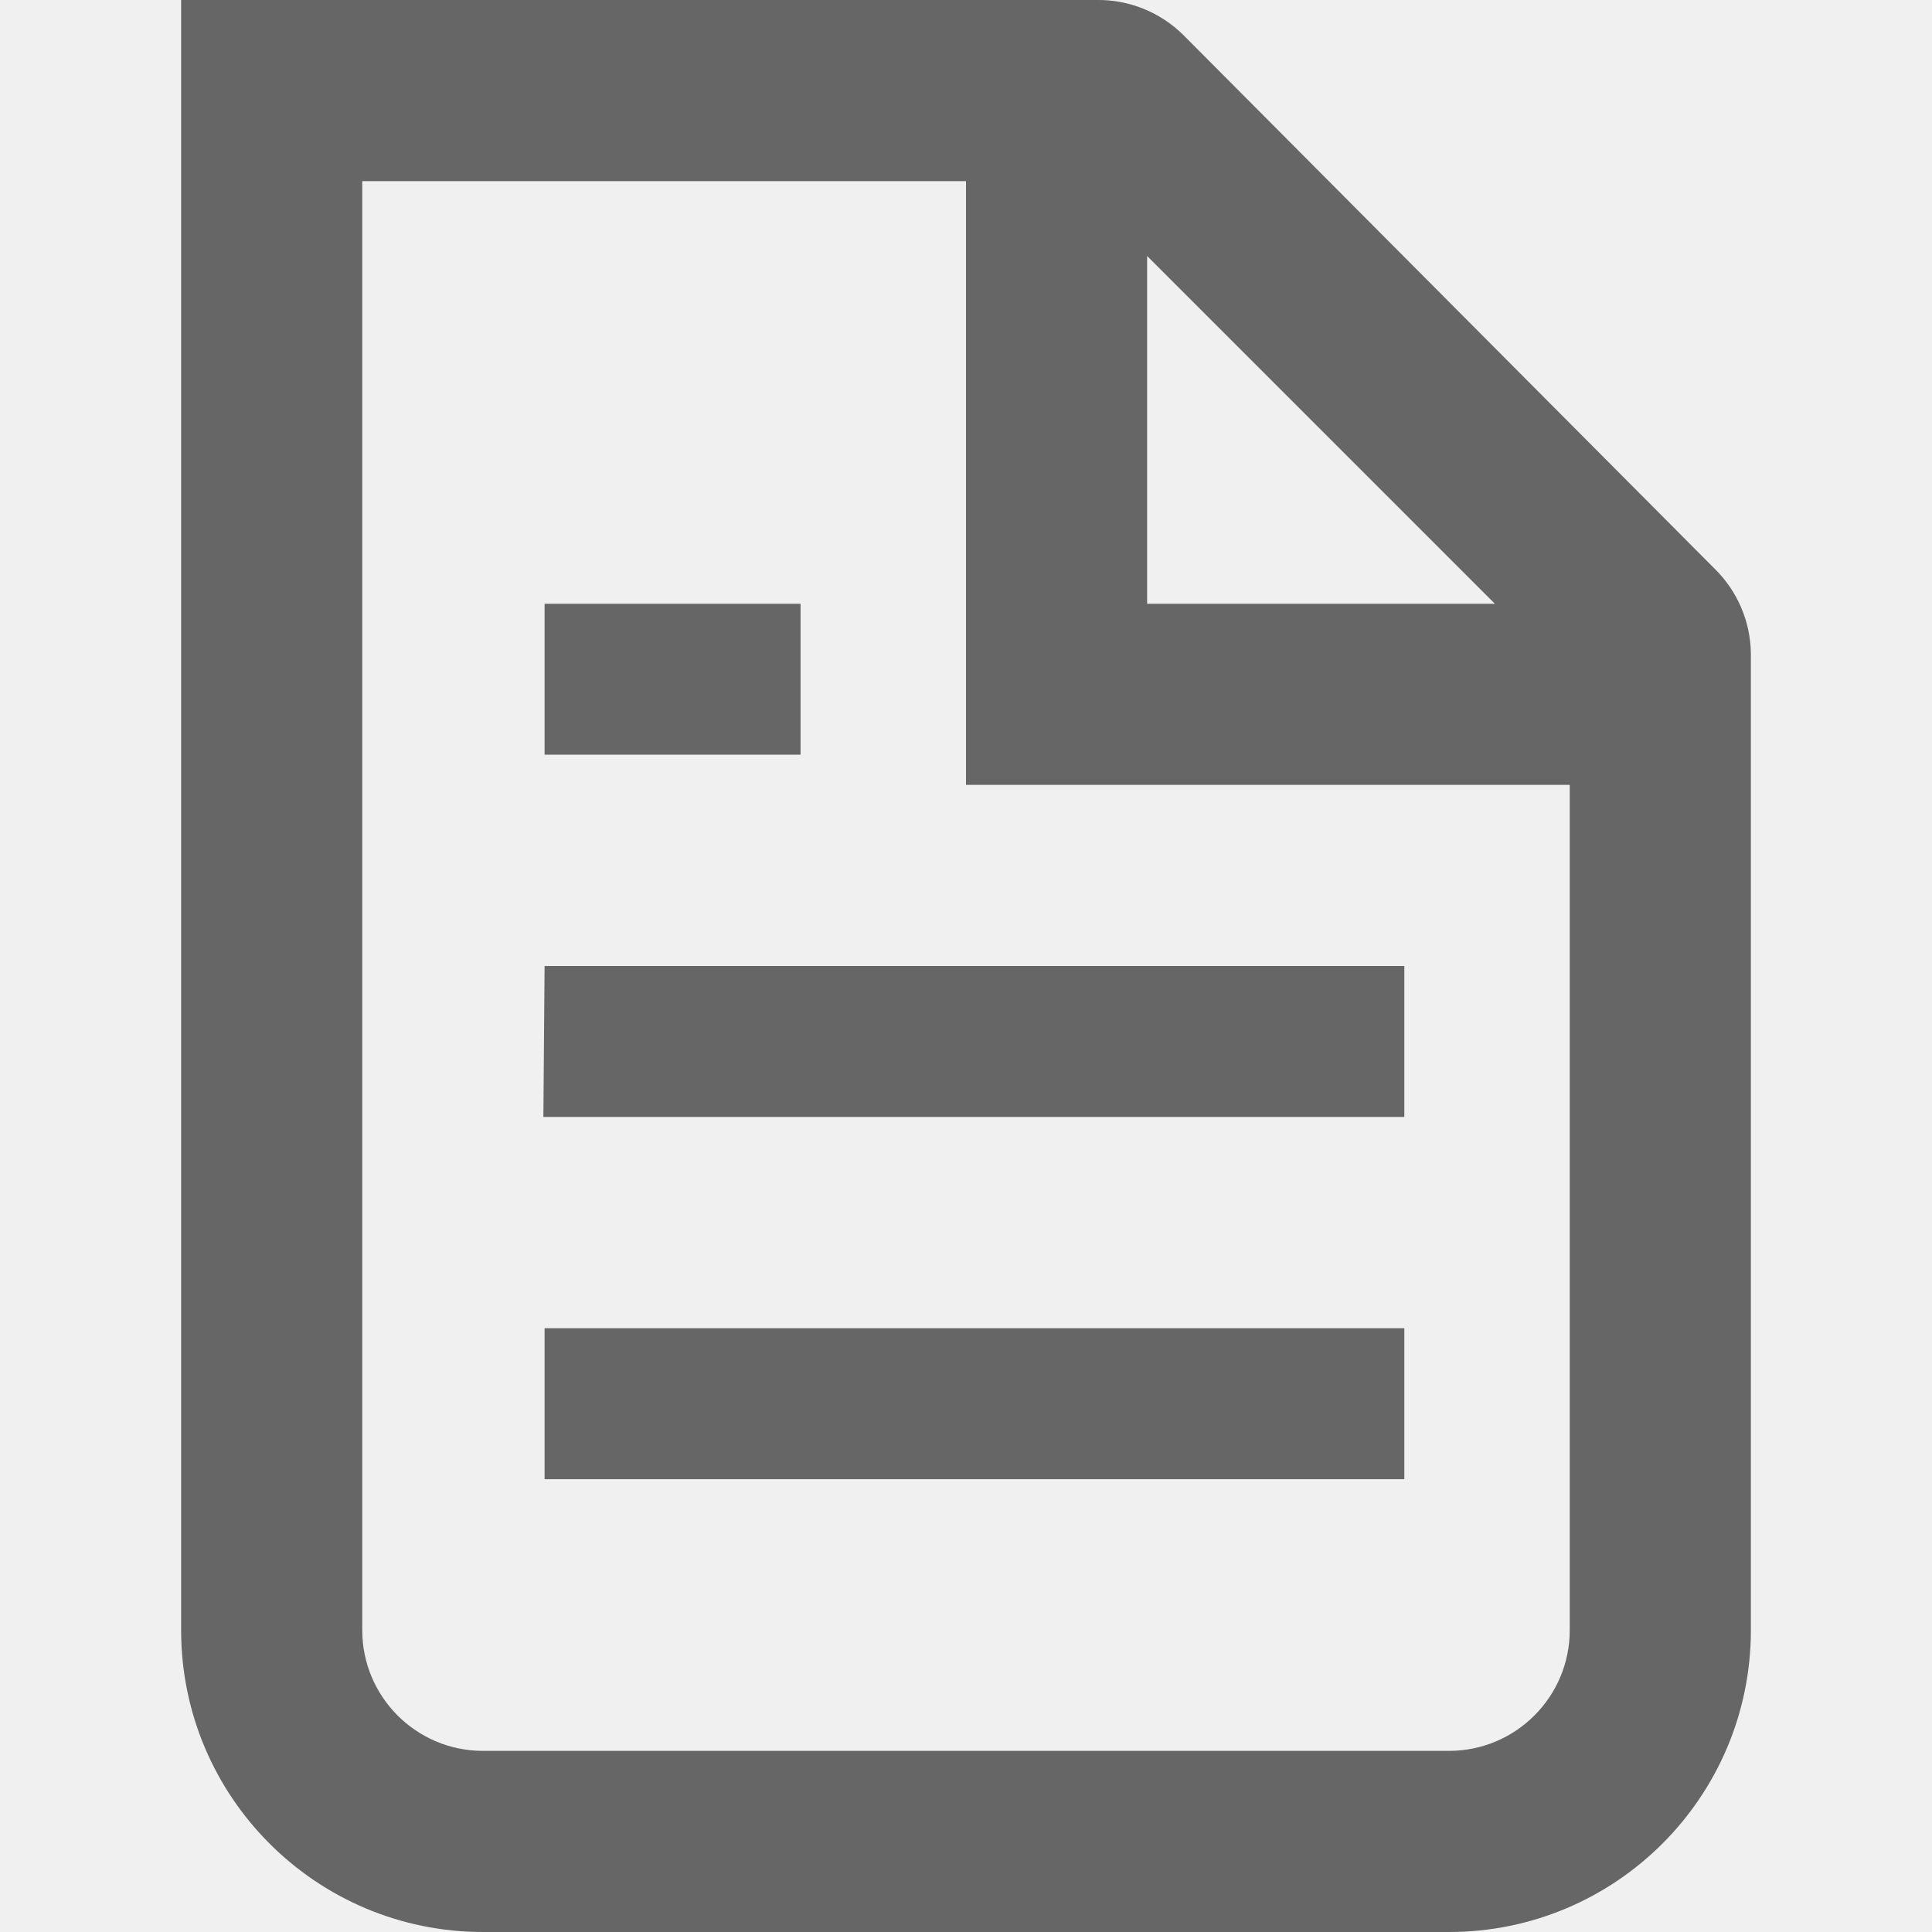
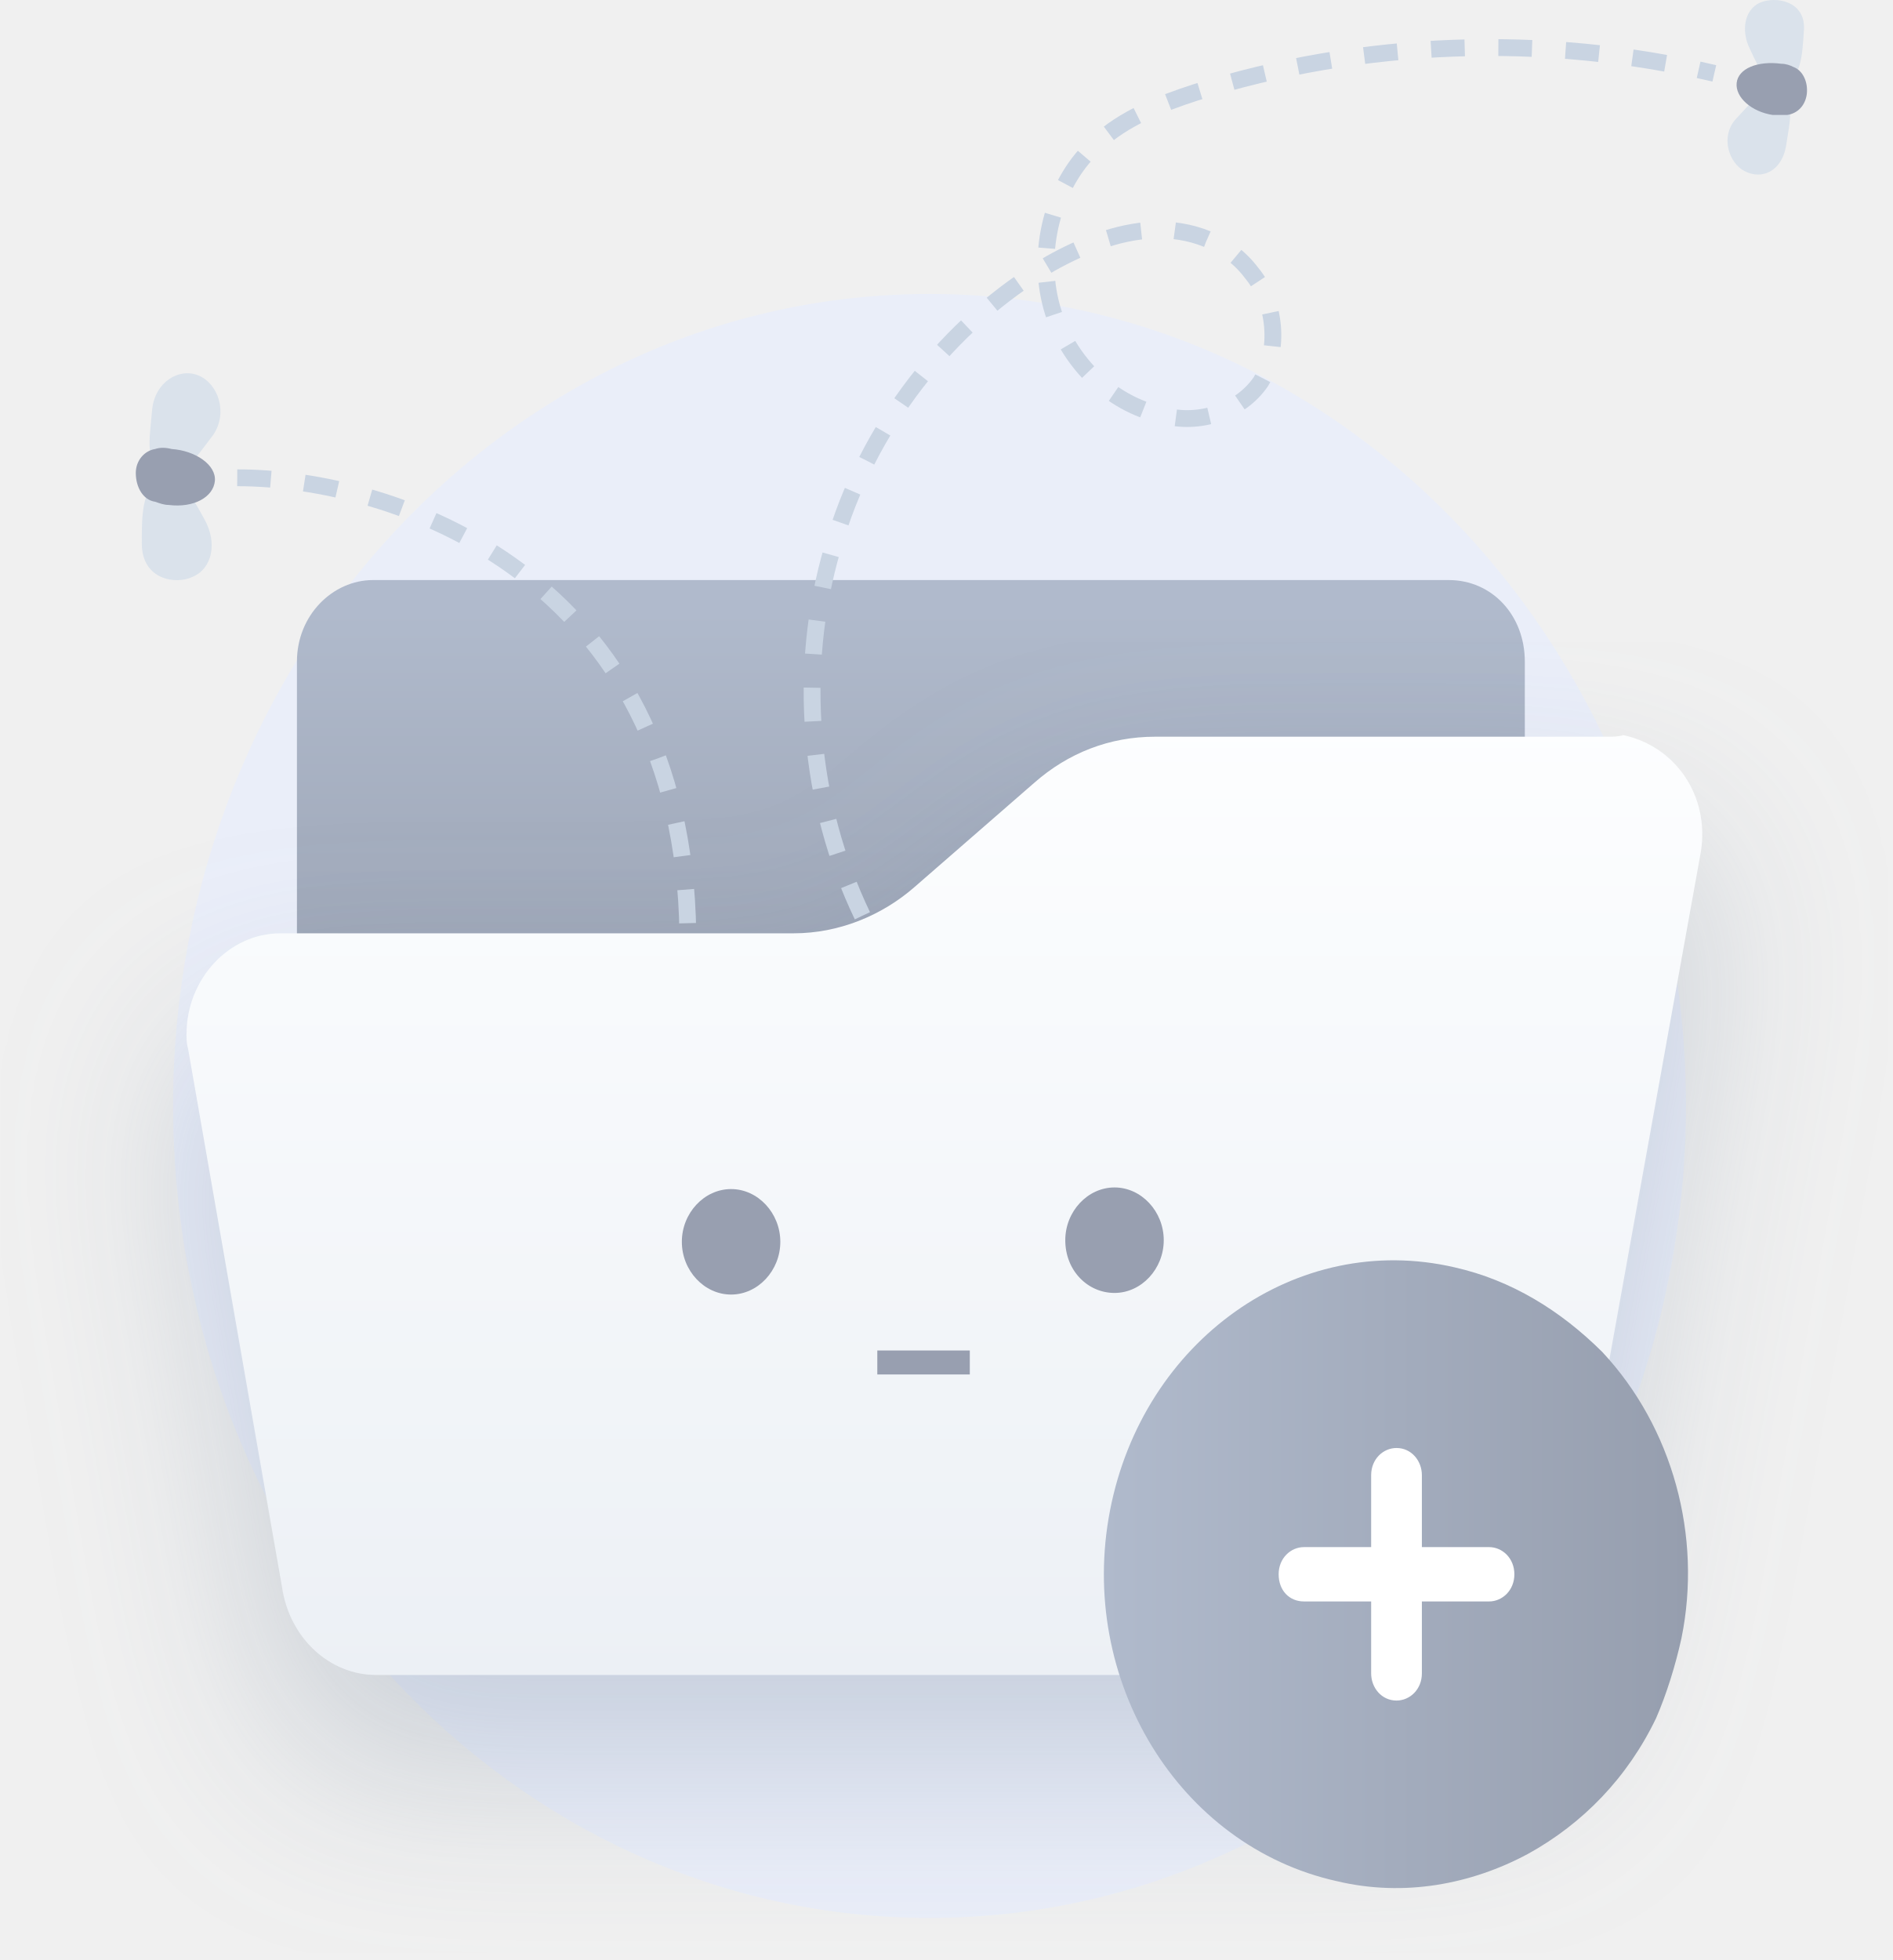
- <svg xmlns="http://www.w3.org/2000/svg" fill="none" viewBox="0 0 16 16">
-   <path d="M14.5 13.5V5.41a1 1 0 0 0-.3-.7L9.8.29A1 1 0 0 0 9.08 0H1.5v13.5A2.5 2.5 0 0 0 4 16h8a2.5 2.5 0 0 0 2.5-2.5m-1.5 0v-7H8v-5H3v12a1 1 0 0 0 1 1h8a1 1 0 0 0 1-1M9.5 5V2.12L12.38 5zM5.13 5h-.62v1.25h2.12V5zm-.62 3h7.12v1.25H4.5zm.62 3h-.62v1.25h7.12V11z" clip-rule="evenodd" fill="#666" fill-rule="evenodd" />
+ <svg xmlns="http://www.w3.org/2000/svg" width="225" height="233" viewBox="0 0 225 233" fill="none">
+   <path d="M110.519 228C160.189 228 200.458 184.867 200.458 131.473C200.458 78.079 160.189 34.945 110.519 34.945C60.849 34.945 20.58 78.079 20.58 131.473C20.58 184.867 60.849 228 110.519 228Z" fill="#EAEEF9" />
+   <path d="M44.353 68.956H172.254C177.398 68.956 181.301 73.136 181.301 78.647V165.483C181.301 170.994 177.398 175.174 172.254 175.174H44.353C39.208 175.174 35.306 170.994 35.306 165.483V78.647C35.306 73.136 39.563 68.956 44.353 68.956Z" fill="url(#paint0_linear_835_596)" />
+   <path d="M183.785 124.631V167.384C183.785 172.894 179.705 177.455 174.383 177.455H42.934C37.79 177.455 33.532 172.894 33.532 167.384V121.021" stroke="#1676EE" stroke-width="3" stroke-linecap="round" stroke-linejoin="round" />
+   <path d="M172.606 100.691H131.096C127.016 100.691 123.113 102.212 120.098 104.872L109.277 114.372C106.261 117.033 102.358 118.553 98.278 118.553H51.446C46.657 118.553 42.754 122.733 42.754 127.863C42.754 128.243 42.754 128.814 42.931 129.194L51.624 178.217C52.333 182.778 55.881 186.198 60.316 186.198H160.544C164.801 186.198 168.526 182.968 169.236 178.407L181.299 111.332C182.186 106.202 178.993 101.641 174.203 100.691C173.493 100.691 172.961 100.691 172.606 100.691Z" fill="white" />
+   <g filter="url(#filter0_d_835_596)">
+     <path d="M191.234 87.579H137.307C131.985 87.579 127.018 89.479 122.938 93.089L108.746 105.44C104.843 108.86 99.699 110.95 94.377 110.95H33.354C27.145 110.95 22.178 116.461 22.178 122.921C22.178 123.491 22.178 124.061 22.355 124.631L33.531 188.666C34.418 194.747 39.208 199.117 44.707 199.117H175.269C180.946 199.117 185.558 194.937 186.445 188.856L202.233 101.26C203.297 94.609 199.217 88.719 193.008 87.389C192.476 87.579 191.767 87.579 191.234 87.579Z" fill="url(#paint1_linear_835_596)" />
+   </g>
+   <path d="M86.926 153.894C90.119 153.894 92.78 151.044 92.78 147.624C92.78 144.204 90.119 141.354 86.926 141.354C83.733 141.354 81.072 144.204 81.072 147.624C81.072 151.044 83.733 153.894 86.926 153.894Z" fill="#989FB0" />
+   <path d="M132.516 153.702C135.709 153.702 138.37 150.852 138.37 147.432C138.37 144.011 135.709 141.161 132.516 141.161C129.323 141.161 126.662 144.011 126.662 147.432C126.662 151.042 129.323 153.702 132.516 153.702Z" fill="#989FB0" />
+   <path d="M199.926 194.746C199.217 197.976 198.152 201.396 196.911 204.246C193.54 211.277 188.218 216.787 181.655 220.398C174.914 224.008 166.931 225.528 158.948 223.628C140.144 219.448 128.082 199.686 131.984 179.545C135.887 159.403 154.159 146.292 172.962 150.662C179.703 152.182 185.557 155.793 190.524 160.733C198.862 169.664 202.41 182.585 199.926 194.746Z" fill="url(#paint2_linear_835_596)" />
+   <path d="M177.044 183.916H169.061V175.365C169.061 173.655 167.819 172.135 166.045 172.135C164.449 172.135 163.03 173.465 163.03 175.365V183.916H155.047C153.45 183.916 152.031 185.246 152.031 187.146C152.031 189.046 153.273 190.376 155.047 190.376H163.03V198.927C163.03 200.637 164.271 202.157 166.045 202.157C167.642 202.157 169.061 200.827 169.061 198.927V190.376H177.044C178.64 190.376 180.06 189.046 180.06 187.146C180.06 185.246 178.64 183.916 177.044 183.916Z" fill="white" />
+   <path d="M102.538 108.86C96.152 95.559 94.733 79.598 98.99 65.157C103.07 50.716 112.827 38.365 124.89 31.334C128.615 29.244 132.873 27.534 137.13 27.344C141.387 27.154 146 28.674 148.838 32.474C151.676 35.895 152.209 41.595 149.902 45.395C147.419 49.006 142.452 50.526 138.372 49.386C131.808 48.056 126.486 42.545 124.89 35.895C123.293 29.244 125.422 21.454 130.389 17.083C133.582 14.043 138.017 12.333 142.097 11.003C161.965 4.732 183.607 3.972 203.83 8.723" stroke="#C9D4E2" stroke-width="2" stroke-miterlimit="10" stroke-dasharray="4 4" />
+   <path d="M115.31 160.543H104.312V163.393H115.31V160.543Z" fill="#989FB0" />
+   <path d="M214.473 3.782C214.295 6.632 214.118 9.293 212.167 9.863C210.215 10.433 209.328 8.533 208.087 5.872C206.845 3.402 207.554 0.742 209.683 0.172C211.634 -0.398 214.828 0.362 214.473 3.782Z" fill="#DAE2EB" />
+   <path d="M212.344 17.465C212.877 14.045 213.409 12.145 211.635 11.195C209.684 10.245 208.442 11.955 206.313 14.235C204.539 16.325 205.603 19.365 207.377 20.315C209.506 21.455 211.812 20.315 212.344 17.465Z" fill="#DAE2EB" />
+   <path d="M214.827 11.191C214.65 12.522 213.763 13.472 212.521 13.662C211.989 13.662 211.457 13.662 210.747 13.662C208.264 13.282 206.312 11.572 206.49 9.861C206.667 8.151 208.973 7.201 211.812 7.581C212.344 7.581 212.876 7.771 213.231 7.961C214.295 8.341 215.005 9.671 214.827 11.191C214.827 11.191 214.827 11.002 214.827 11.191Z" fill="#989FB0" />
+   <path d="M16.858 64.586C16.858 61.356 16.858 58.126 18.987 57.175C21.293 56.225 22.535 58.506 24.309 61.736C25.905 64.586 25.196 67.626 22.89 68.576C20.939 69.526 16.858 68.956 16.858 64.586Z" fill="#DAE2EB" />
+   <path d="M18.098 48.625C17.744 52.615 17.211 54.895 19.517 55.845C21.824 56.795 23.065 54.705 25.372 51.665C27.145 49.005 25.904 45.584 23.598 44.634C21.291 43.684 18.453 45.395 18.098 48.625Z" fill="#DAE2EB" />
+   <path d="M16.146 56.227C16.146 54.707 17.211 53.567 18.453 53.377C18.985 53.187 19.694 53.187 20.404 53.377C23.242 53.567 25.726 55.277 25.548 57.177C25.371 59.077 23.065 60.407 20.049 60.027C19.517 60.027 18.985 59.837 18.453 59.647C17.034 59.457 16.146 57.937 16.146 56.227Z" fill="#989FB0" />
+   <path d="M28.209 56.797C46.835 56.797 81.25 68.388 81.782 110.951" stroke="#C9D4E2" stroke-width="2" stroke-miterlimit="10" stroke-dasharray="4 4" />
+   <defs>
+     <filter id="filter0_d_835_596" x="0.178" y="76.389" width="224.224" height="155.729" filterUnits="userSpaceOnUse" color-interpolation-filters="sRGB">
+       <feFlood flood-opacity="0" result="BackgroundImageFix" />
+       <feColorMatrix in="SourceAlpha" type="matrix" values="0 0 0 0 0 0 0 0 0 0 0 0 0 0 0 0 0 0 127 0" result="hardAlpha" />
+       <feOffset dy="11" />
+       <feGaussianBlur stdDeviation="11" />
+       <feColorMatrix type="matrix" values="0 0 0 0 0.398 0 0 0 0 0.477 0 0 0 0 0.575 0 0 0 0.27 0" />
+       <feBlend mode="normal" in2="BackgroundImageFix" result="effect1_dropShadow_835_596" />
+       <feBlend mode="normal" in="SourceGraphic" in2="effect1_dropShadow_835_596" result="shape" />
+     </filter>
+     <linearGradient id="paint0_linear_835_596" x1="108.315" y1="72.646" x2="108.315" y2="132.265" gradientUnits="userSpaceOnUse">
+       <stop stop-color="#B0BACC" />
+       <stop offset="1" stop-color="#969EAE" />
+     </linearGradient>
+     <linearGradient id="paint1_linear_835_596" x1="112.231" y1="84.804" x2="112.231" y2="200.322" gradientUnits="userSpaceOnUse">
+       <stop stop-color="#FDFEFF" />
+       <stop offset="0.996" stop-color="#ECF0F5" />
+     </linearGradient>
+     <linearGradient id="paint2_linear_835_596" x1="131.219" y1="187.144" x2="200.717" y2="187.144" gradientUnits="userSpaceOnUse">
+       <stop stop-color="#B0BACC" />
+       <stop offset="1" stop-color="#969EAE" />
+     </linearGradient>
+   </defs>
</svg>
